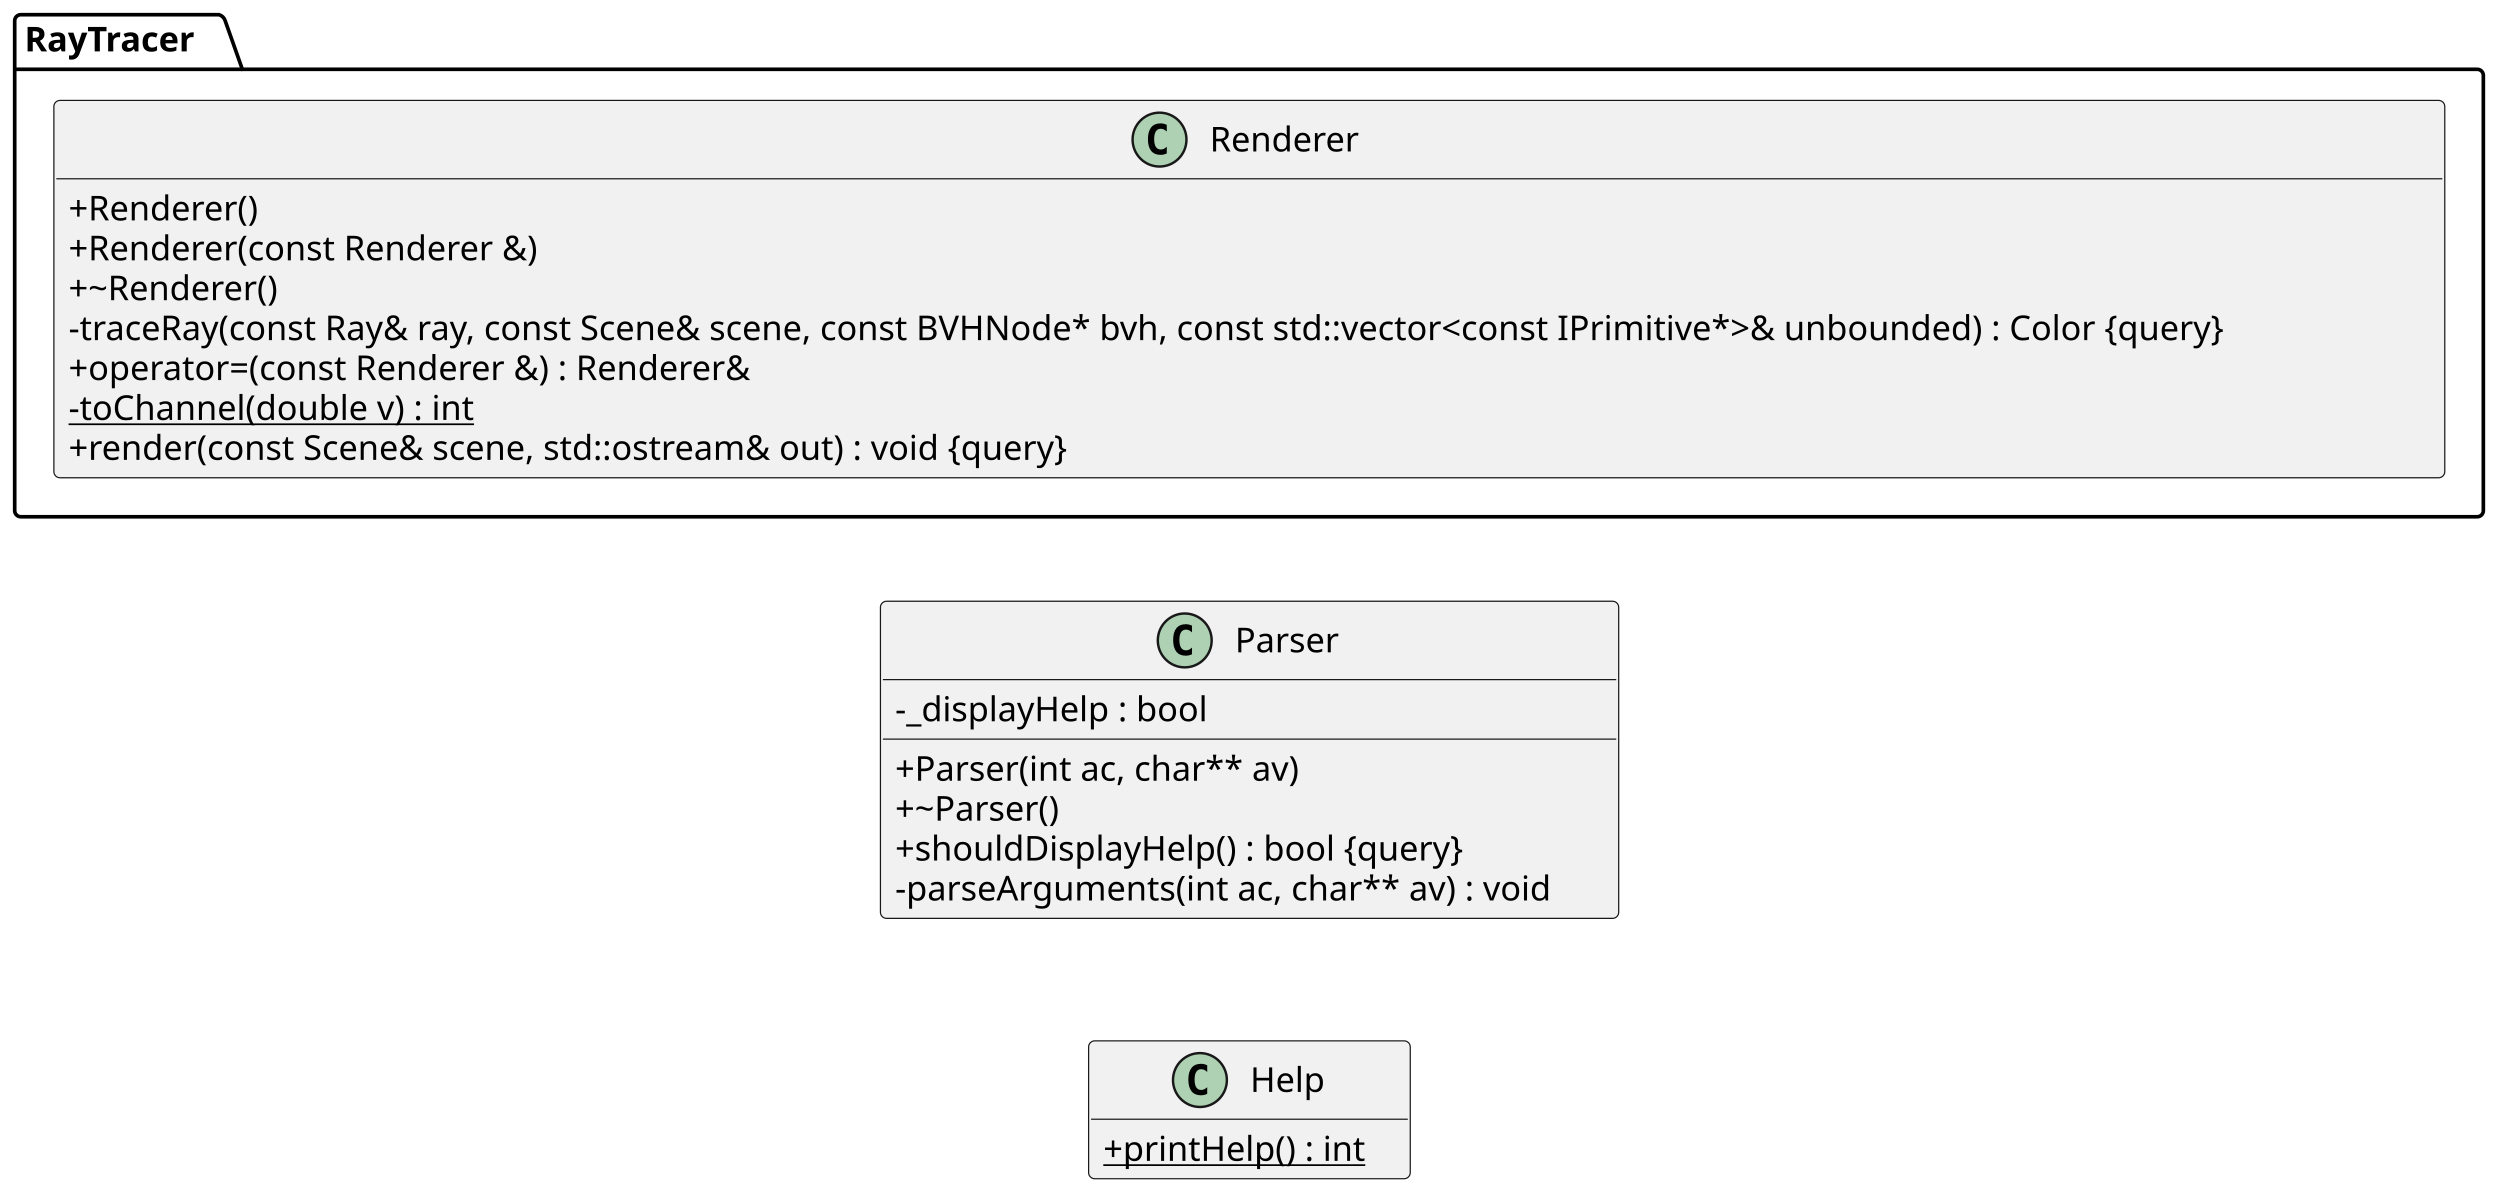
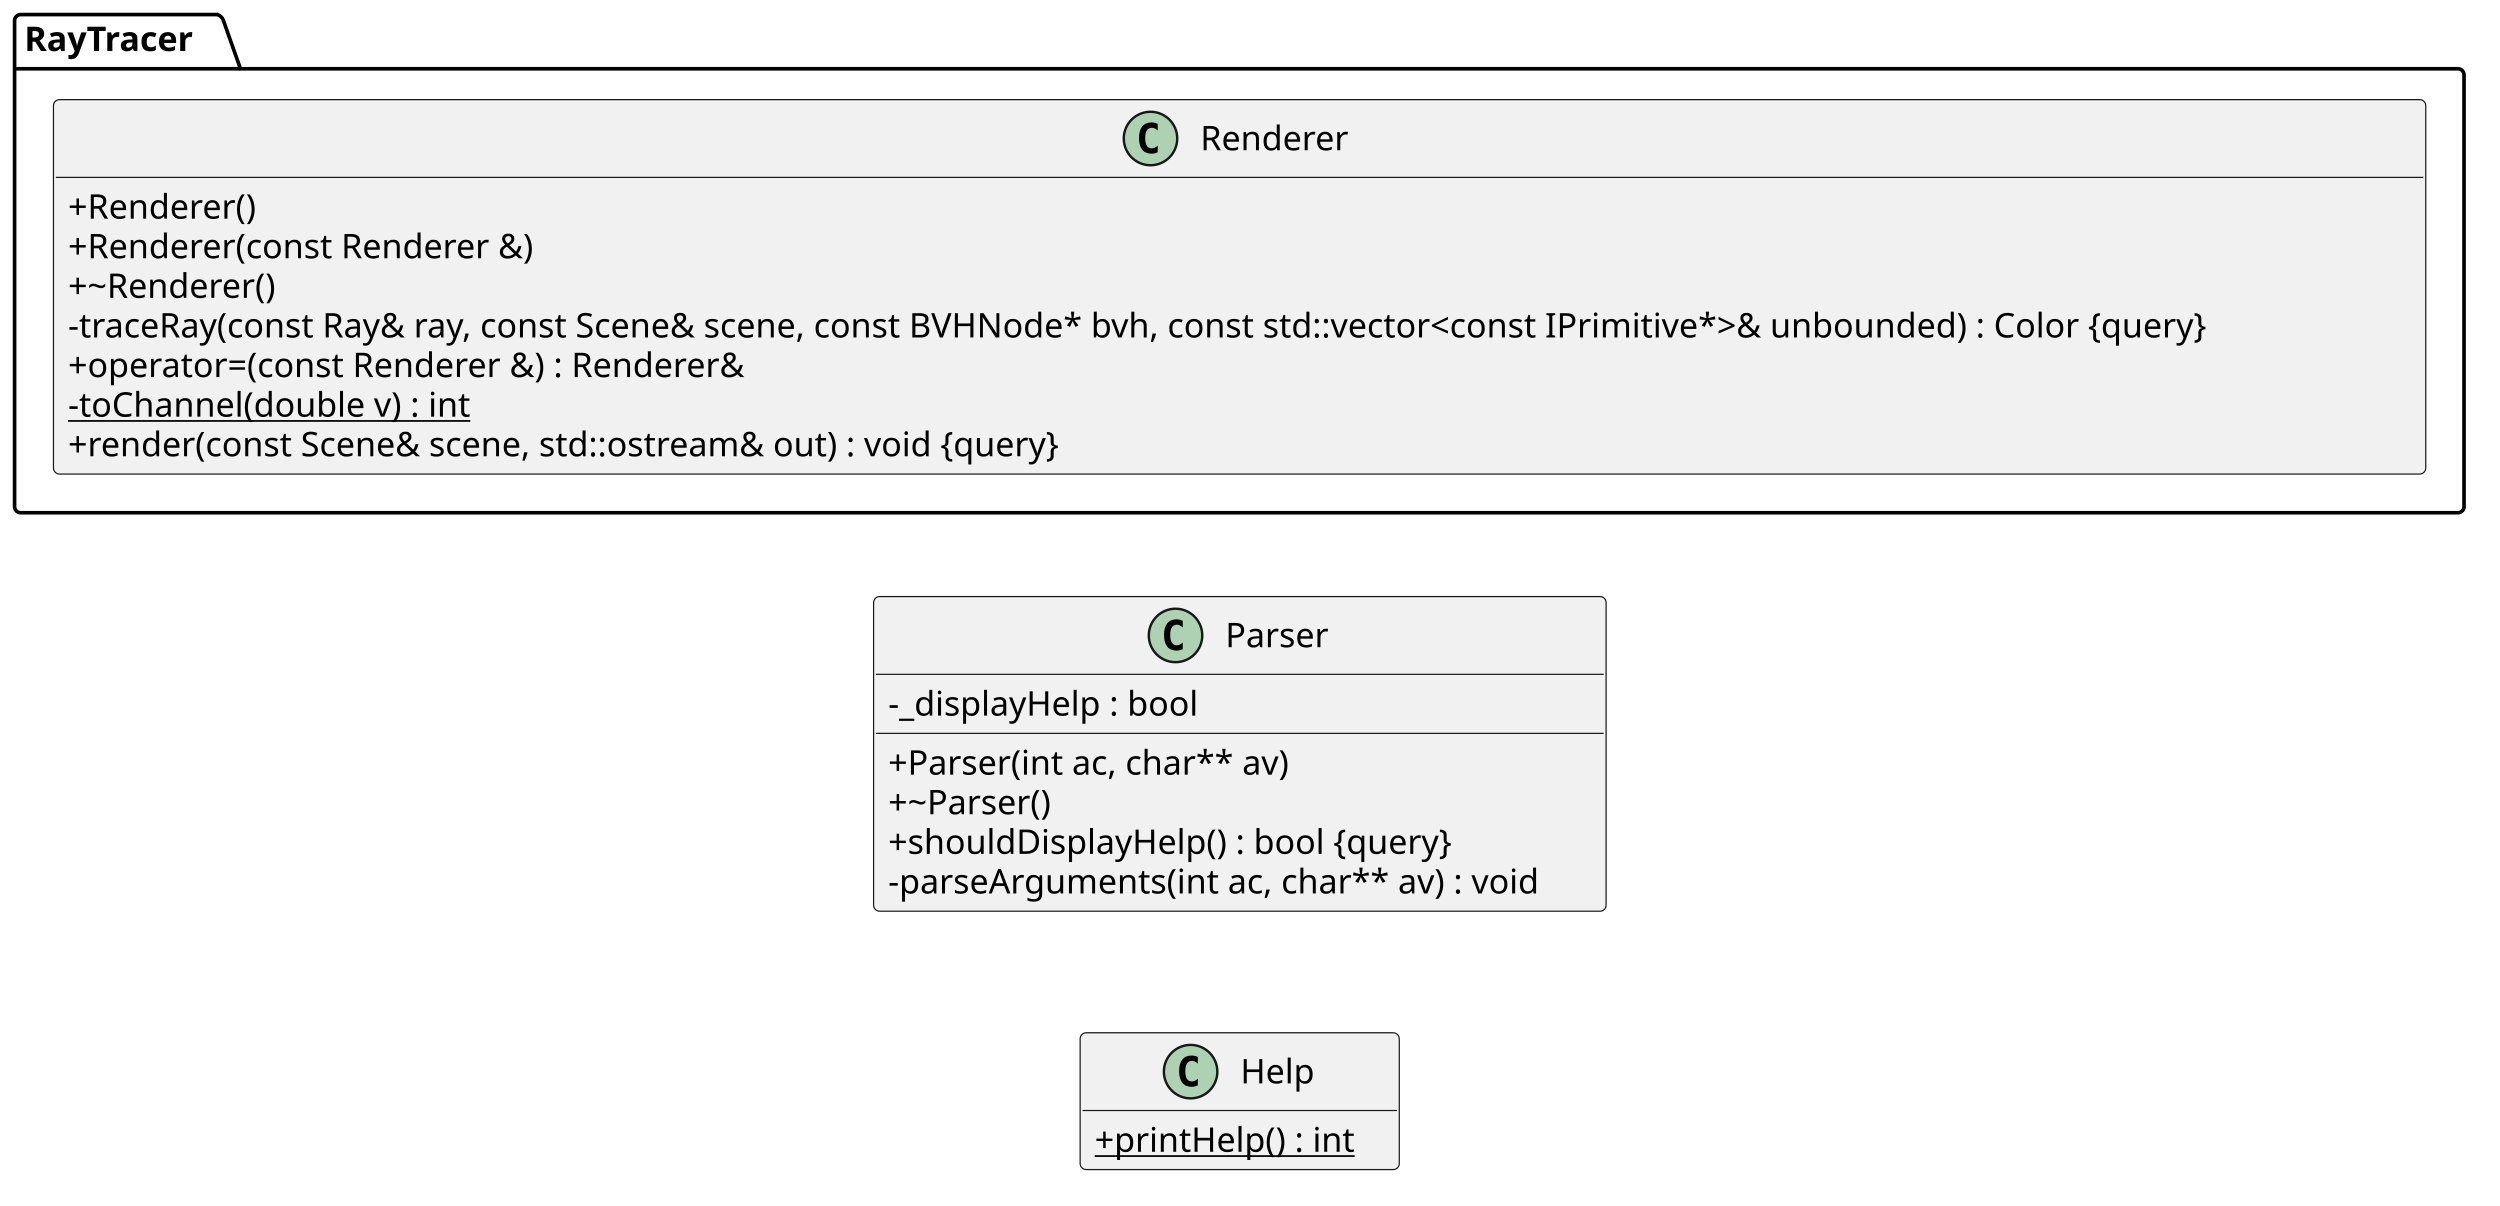
- <svg xmlns="http://www.w3.org/2000/svg" contentStyleType="text/css" data-diagram-type="CLASS" height="610px" preserveAspectRatio="none" style="width:1276px;height:610px;background:#FFFFFF;" version="1.1" viewBox="0 0 1276 610" width="1276.25px" zoomAndPan="magnify">
+ <svg xmlns="http://www.w3.org/2000/svg" contentStyleType="text/css" data-diagram-type="CLASS" height="620px" preserveAspectRatio="none" style="width:1286px;height:620px;background:#FFFFFF;" version="1.1" viewBox="0 0 1286 620" width="1286.25px" zoomAndPan="magnify">
  <defs />
  <g>
    <g class="cluster" data-qualified-name="RayTracer" data-source-line="29" id="ent0004">
      <path d="M10.625,7.5 L111.816,7.5 A4.688,4.688 0 0 1 114.941,10.625 L123.691,35.371 L1264.375,35.371 A3.125,3.125 0 0 1 1267.5,38.496 L1267.5,260.625 A3.125,3.125 0 0 1 1264.375,263.75 L10.625,263.75 A3.125,3.125 0 0 1 7.5,260.625 L7.5,10.625 A3.125,3.125 0 0 1 10.625,7.5" fill="none" style="stroke:#000000;stroke-width:1.875;" />
      <line style="stroke:#000000;stroke-width:1.875;" x1="7.5" x2="123.691" y1="35.371" y2="35.371" />
-       <text fill="#000000" font-family="sans-serif" font-size="17.5" font-weight="bold" lengthAdjust="spacing" textLength="99.941" x="12.5" y="26.244">RayTracer</text>
+       <text fill="#000000" font-family="sans-serif" font-size="17.5" font-weight="700" lengthAdjust="spacing" textLength="99.941" x="12.5" y="26.244">RayTracer</text>
    </g>
    <g class="entity" data-qualified-name="RayTracer.Renderer" data-source-line="30" id="ent0005">
      <rect fill="#F1F1F1" height="192.598" rx="3.125" ry="3.125" style="stroke:#181818;stroke-width:0.625;" width="1220.312" x="27.5" y="51.25" />
      <ellipse cx="591.819" cy="71.25" fill="#ADD1B2" rx="13.75" ry="13.75" style="stroke:#181818;stroke-width:1.25;" />
      <path d="M595.53,78.301 Q594.808,78.672 594.007,78.848 Q593.206,79.043 592.327,79.043 Q589.202,79.043 587.542,76.992 Q585.902,74.922 585.902,71.016 Q585.902,67.109 587.542,65.039 Q589.202,62.969 592.327,62.969 Q593.206,62.969 594.007,63.164 Q594.827,63.359 595.53,63.73 L595.53,67.129 Q594.749,66.406 594.007,66.074 Q593.265,65.723 592.484,65.723 Q590.804,65.723 589.944,67.07 Q589.085,68.398 589.085,71.016 Q589.085,73.633 589.944,74.981 Q590.804,76.309 592.484,76.309 Q593.265,76.309 594.007,75.977 Q594.749,75.625 595.53,74.902 L595.53,78.301 Z " fill="#000000" />
      <text fill="#000000" font-family="sans-serif" font-size="17.5" lengthAdjust="spacing" textLength="81.049" x="617.444" y="77.308">Renderer</text>
      <line style="stroke:#181818;stroke-width:0.625;" x1="28.75" x2="1246.562" y1="91.25" y2="91.25" />
      <text fill="#000000" font-family="sans-serif" font-size="17.5" lengthAdjust="spacing" textLength="109.367" x="35" y="112.494">+Renderer()</text>
      <text fill="#000000" font-family="sans-serif" font-size="17.5" lengthAdjust="spacing" textLength="262.585" x="35" y="132.865">+Renderer(const Renderer &amp;)</text>
      <text fill="#000000" font-family="sans-serif" font-size="17.5" lengthAdjust="spacing" textLength="124.029" x="35" y="153.236">+~Renderer()</text>
      <text fill="#000000" font-family="sans-serif" font-size="17.5" lengthAdjust="spacing" textLength="1205.312" x="35" y="173.607">-traceRay(const Ray&amp; ray, const Scene&amp; scene, const BVHNode* bvh, const std::vector&lt;const IPrimitive*&gt;&amp; unbounded) : Color {query}</text>
      <text fill="#000000" font-family="sans-serif" font-size="17.5" lengthAdjust="spacing" textLength="383.18" x="35" y="193.978">+operator=(const Renderer &amp;) : Renderer&amp;</text>
      <text fill="#000000" font-family="sans-serif" font-size="17.5" lengthAdjust="spacing" text-decoration="underline" textLength="224.783" x="35" y="214.349">-toChannel(double v) : int</text>
      <text fill="#000000" font-family="sans-serif" font-size="17.5" lengthAdjust="spacing" textLength="566.024" x="35" y="234.72">+render(const Scene&amp; scene, std::ostream&amp; out) : void {query}</text>
    </g>
    <g class="entity" data-qualified-name="Help" data-source-line="15" id="ent0002">
      <rect fill="#F1F1F1" height="70.371" rx="3.125" ry="3.125" style="stroke:#181818;stroke-width:0.625;" width="164.169" x="555.625" y="531.25" />
      <ellipse cx="612.449" cy="551.25" fill="#ADD1B2" rx="13.75" ry="13.75" style="stroke:#181818;stroke-width:1.25;" />
      <path d="M616.16,558.301 Q615.437,558.672 614.636,558.848 Q613.835,559.043 612.957,559.043 Q609.832,559.043 608.171,556.992 Q606.531,554.922 606.531,551.016 Q606.531,547.109 608.171,545.039 Q609.832,542.969 612.957,542.969 Q613.835,542.969 614.636,543.164 Q615.457,543.359 616.16,543.731 L616.16,547.129 Q615.378,546.406 614.636,546.074 Q613.894,545.723 613.113,545.723 Q611.433,545.723 610.574,547.07 Q609.714,548.398 609.714,551.016 Q609.714,553.633 610.574,554.981 Q611.433,556.309 613.113,556.309 Q613.894,556.309 614.636,555.977 Q615.378,555.625 616.16,554.902 L616.16,558.301 Z " fill="#000000" />
      <text fill="#000000" font-family="sans-serif" font-size="17.5" lengthAdjust="spacing" textLength="39.896" x="638.074" y="557.308">Help</text>
      <line style="stroke:#181818;stroke-width:0.625;" x1="556.875" x2="718.544" y1="571.25" y2="571.25" />
      <text fill="#000000" font-family="sans-serif" font-size="17.5" lengthAdjust="spacing" text-decoration="underline" textLength="149.169" x="563.125" y="592.494">+printHelp() : int</text>
    </g>
    <g class="entity" data-qualified-name="Parser" data-source-line="20" id="ent0003">
      <rect fill="#F1F1F1" height="161.856" rx="3.125" ry="3.125" style="stroke:#181818;stroke-width:0.625;" width="376.809" x="449.375" y="306.875" />
      <ellipse cx="604.692" cy="326.875" fill="#ADD1B2" rx="13.75" ry="13.75" style="stroke:#181818;stroke-width:1.25;" />
      <path d="M608.403,333.926 Q607.68,334.297 606.879,334.473 Q606.078,334.668 605.2,334.668 Q602.075,334.668 600.414,332.617 Q598.774,330.547 598.774,326.641 Q598.774,322.734 600.414,320.664 Q602.075,318.594 605.2,318.594 Q606.078,318.594 606.879,318.789 Q607.7,318.984 608.403,319.356 L608.403,322.754 Q607.621,322.031 606.879,321.699 Q606.137,321.348 605.356,321.348 Q603.676,321.348 602.817,322.695 Q601.957,324.023 601.957,326.641 Q601.957,329.258 602.817,330.606 Q603.676,331.934 605.356,331.934 Q606.137,331.934 606.879,331.602 Q607.621,331.25 608.403,330.527 L608.403,333.926 Z " fill="#000000" />
      <text fill="#000000" font-family="sans-serif" font-size="17.5" lengthAdjust="spacing" textLength="55.55" x="630.317" y="332.933">Parser</text>
      <line style="stroke:#181818;stroke-width:0.625;" x1="450.625" x2="824.934" y1="346.875" y2="346.875" />
      <text fill="#000000" font-family="sans-serif" font-size="17.5" lengthAdjust="spacing" textLength="171.505" x="456.875" y="368.119">-_displayHelp : bool</text>
      <line style="stroke:#181818;stroke-width:0.625;" x1="450.625" x2="824.934" y1="377.246" y2="377.246" />
      <text fill="#000000" font-family="sans-serif" font-size="17.5" lengthAdjust="spacing" textLength="226.492" x="456.875" y="398.49">+Parser(int ac, char** av)</text>
      <text fill="#000000" font-family="sans-serif" font-size="17.5" lengthAdjust="spacing" textLength="98.531" x="456.875" y="418.861">+~Parser()</text>
      <text fill="#000000" font-family="sans-serif" font-size="17.5" lengthAdjust="spacing" textLength="323.451" x="456.875" y="439.232">+shouldDisplayHelp() : bool {query}</text>
      <text fill="#000000" font-family="sans-serif" font-size="17.5" lengthAdjust="spacing" textLength="361.809" x="456.875" y="459.603">-parseArguments(int ac, char** av) : void</text>
    </g>
  </g>
</svg>
